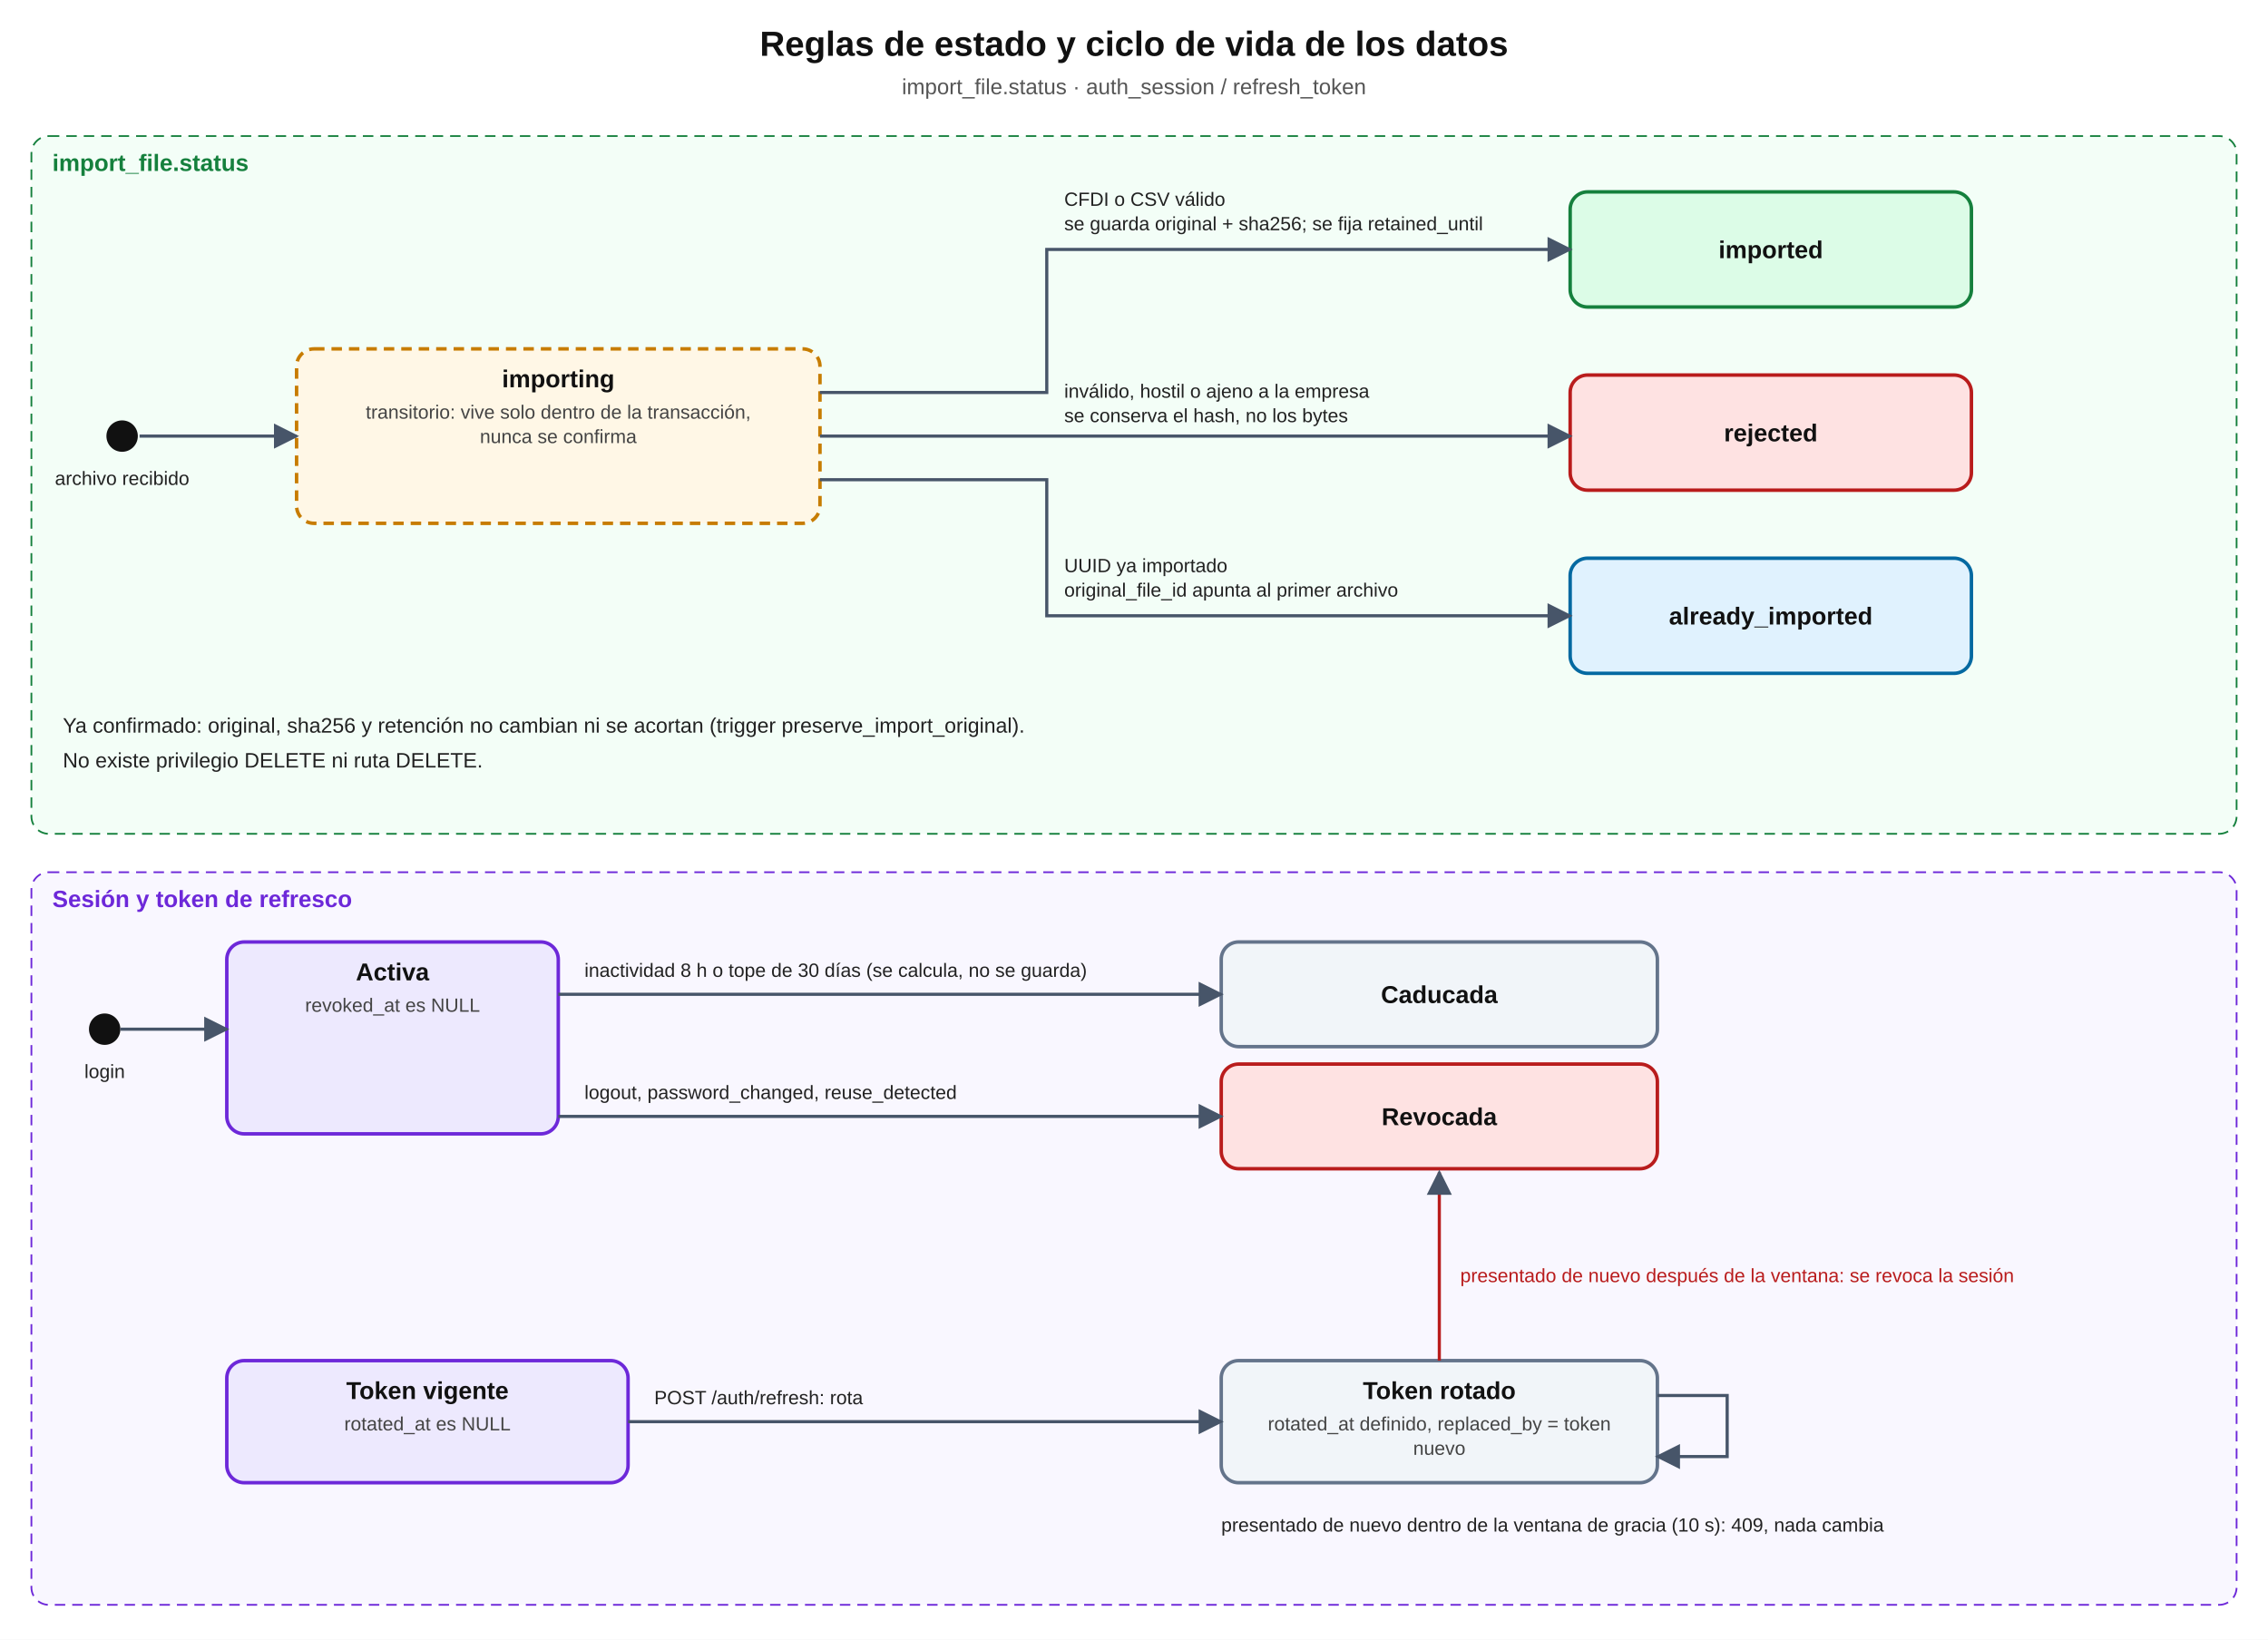
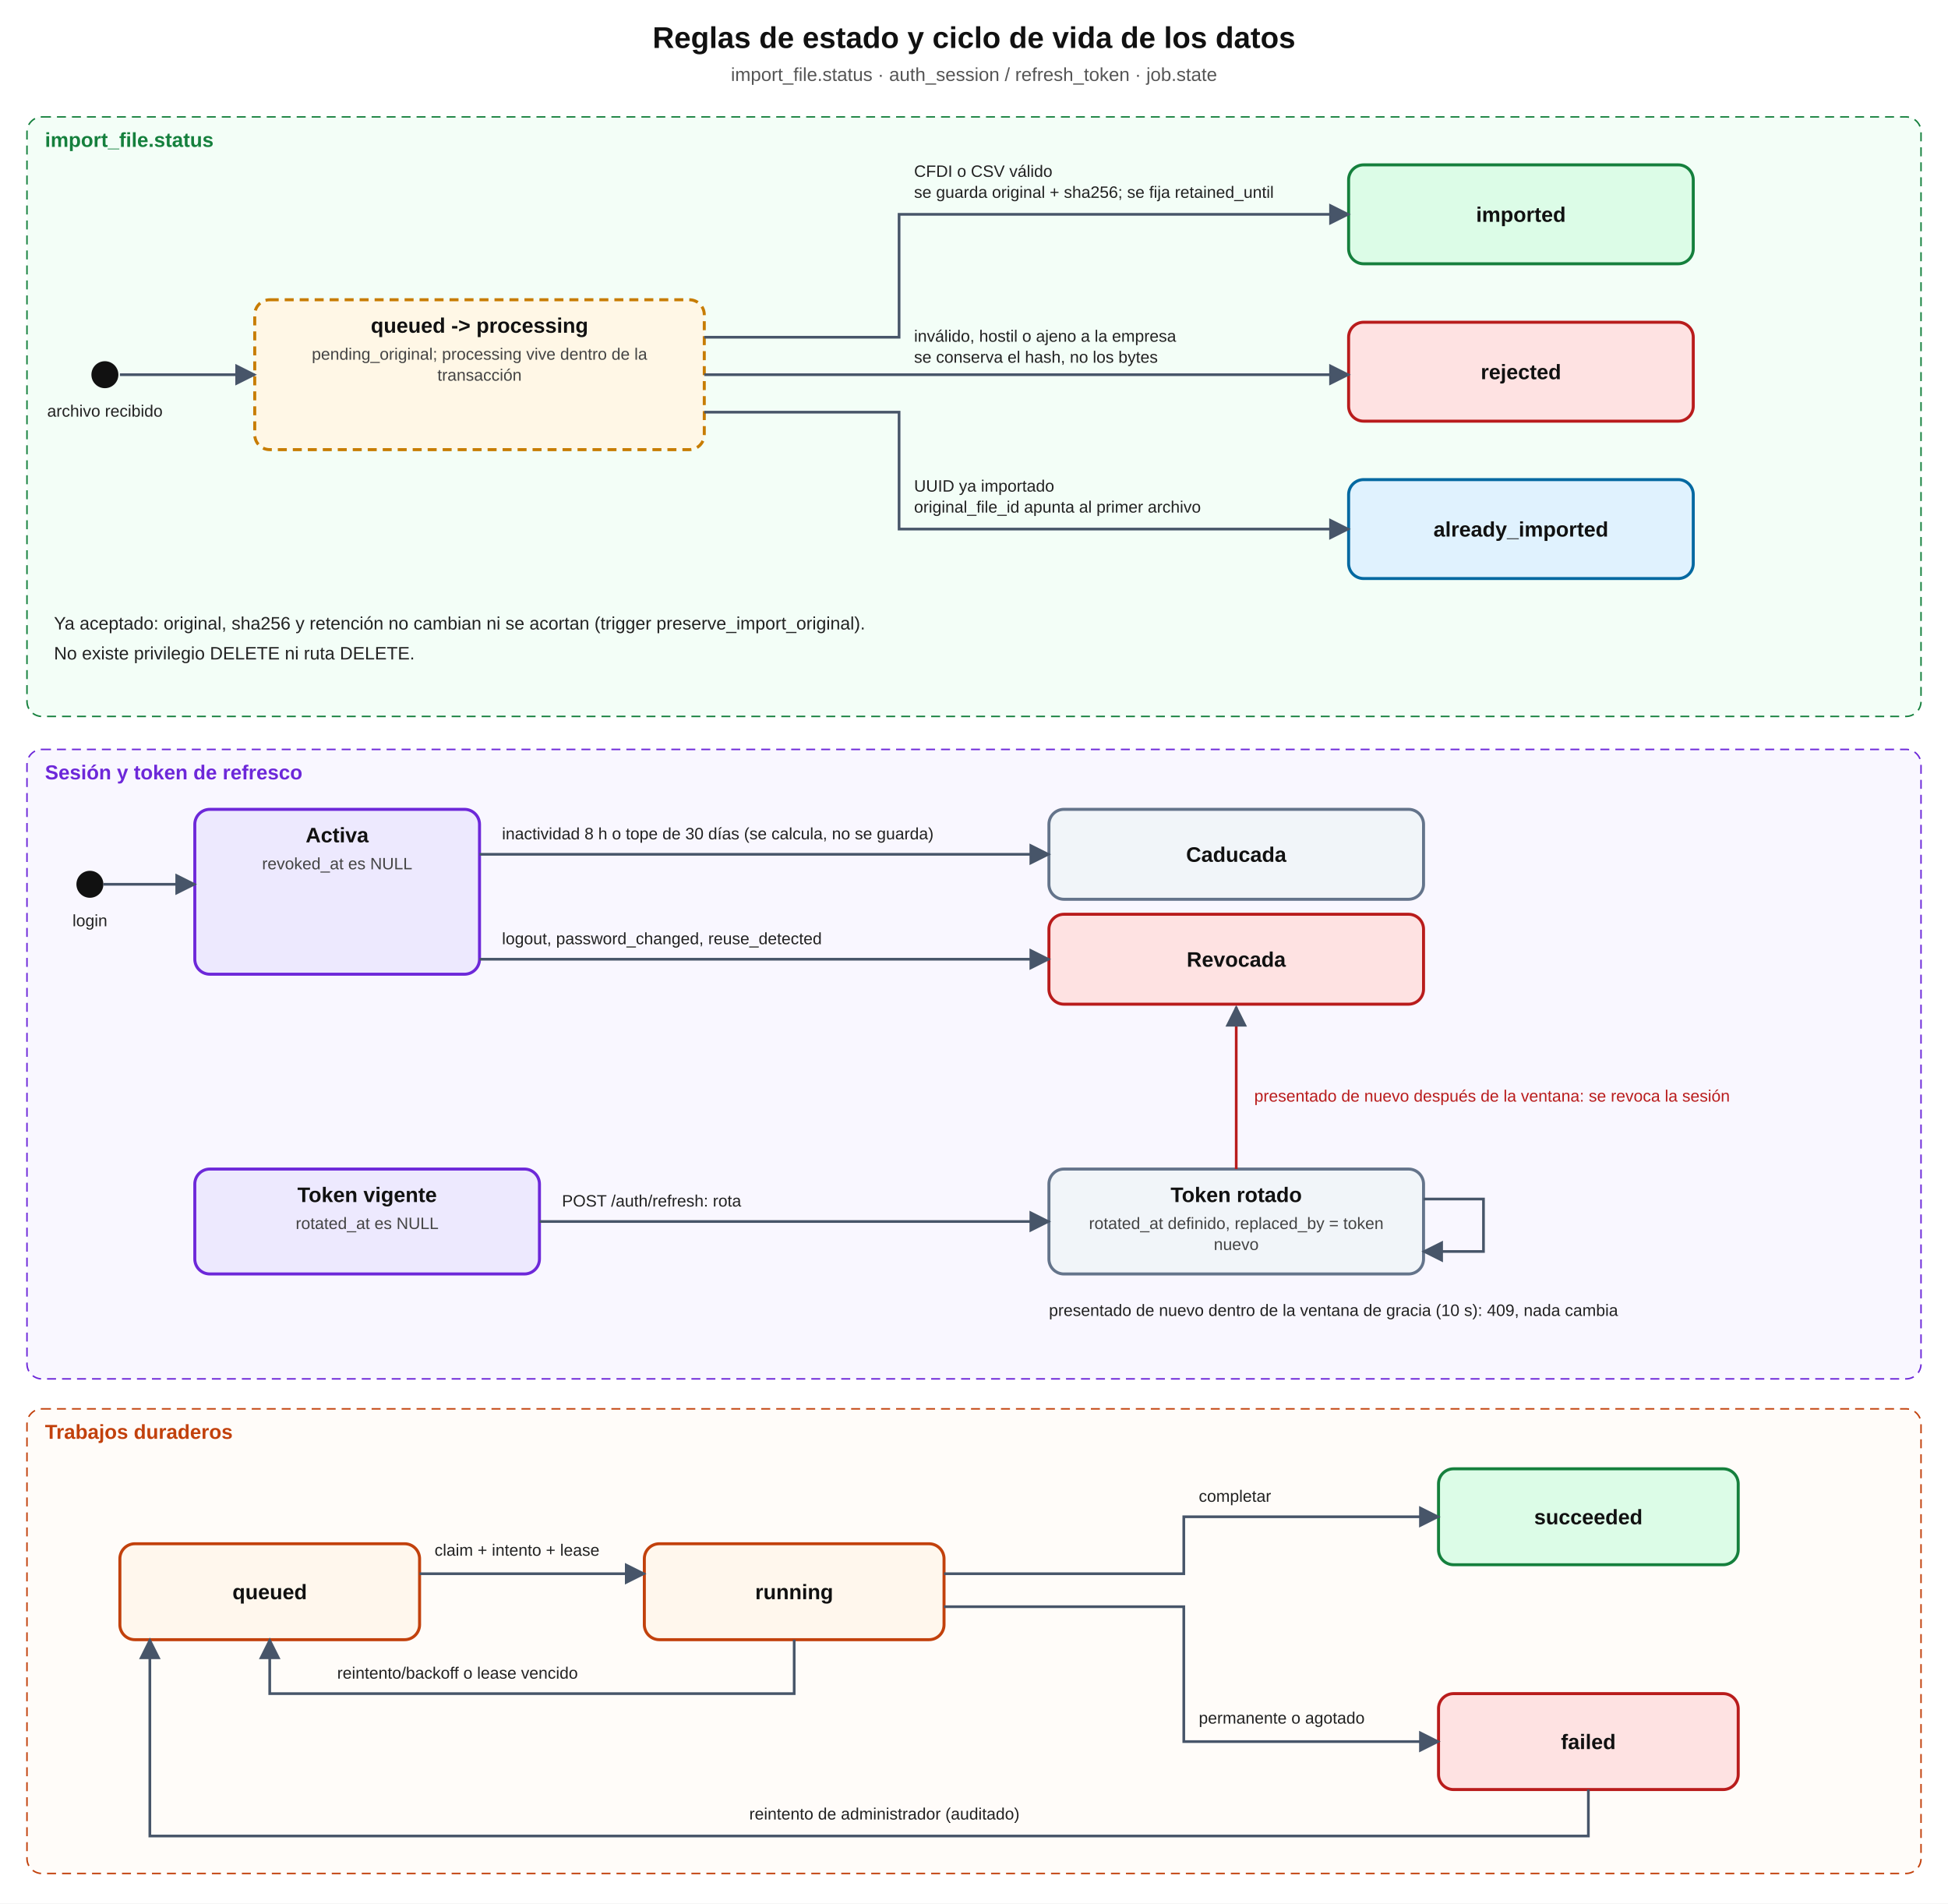
- <svg xmlns="http://www.w3.org/2000/svg" width="1300" height="940" viewBox="0 0 1300 940" font-family="Liberation Sans, Arial, sans-serif">
-   <rect width="1300" height="940" fill="#fff" />
+ <svg xmlns="http://www.w3.org/2000/svg" width="1300" height="1270" viewBox="0 0 1300 1270" font-family="Liberation Sans, Arial, sans-serif">
+   <rect width="1300" height="1270" fill="#fff" />
  <text x="650.0" y="32" text-anchor="middle" font-size="20" font-weight="bold" fill="#111">Reglas de estado y ciclo de vida de los datos</text>
-   <text x="650.0" y="54" text-anchor="middle" font-size="12.5" fill="#555">import_file.status · auth_session / refresh_token</text>
+   <text x="650.0" y="54" text-anchor="middle" font-size="12.5" fill="#555">import_file.status · auth_session / refresh_token · job.state</text>
  <defs>
    <marker id="arr" viewBox="0 0 10 10" refX="9" refY="5" markerWidth="8" markerHeight="8" orient="auto-start-reverse">
      <path d="M0 0 L10 5 L0 10 z" fill="#475569" />
    </marker>
  </defs>
  <rect x="18" y="78" width="1264" height="400" rx="10" fill="#dcfce7" fill-opacity="0.35" stroke="#15803d" stroke-dasharray="6 4" />
  <text x="30" y="98" font-size="13.5" font-weight="bold" fill="#15803d">import_file.status</text>
  <circle cx="70" cy="250" r="9" fill="#111" />
  <text x="70" y="278" text-anchor="middle" font-size="11" fill="#222">archivo recibido</text>
  <rect x="170" y="200" width="300" height="100" rx="10" fill="#fff7e6" stroke="#c77c00" stroke-width="2" stroke-dasharray="6 4" />
-   <text x="320.0" y="222" text-anchor="middle" font-size="14" font-weight="bold" fill="#111">importing</text>
-   <text x="320.0" y="240" text-anchor="middle" font-size="11" fill="#444">transitorio: vive solo dentro de la transacción,</text>
-   <text x="320.0" y="254" text-anchor="middle" font-size="11" fill="#444">nunca se confirma</text>
+   <text x="320.0" y="222" text-anchor="middle" font-size="14" font-weight="bold" fill="#111">queued -&gt; processing</text>
+   <text x="320.0" y="240" text-anchor="middle" font-size="11" fill="#444">pending_original; processing vive dentro de la</text>
+   <text x="320.0" y="254" text-anchor="middle" font-size="11" fill="#444">transacción</text>
  <path d="M80 250 L170 250" fill="none" stroke="#475569" stroke-width="1.8" marker-end="url(#arr)" />
  <rect x="900" y="110" width="230" height="66" rx="10" fill="#dcfce7" stroke="#15803d" stroke-width="2" />
  <text x="1015.0" y="148.0" text-anchor="middle" font-size="14" font-weight="bold" fill="#111">imported</text>
  <rect x="900" y="215" width="230" height="66" rx="10" fill="#fee2e2" stroke="#b91c1c" stroke-width="2" />
  <text x="1015.0" y="253.0" text-anchor="middle" font-size="14" font-weight="bold" fill="#111">rejected</text>
  <rect x="900" y="320" width="230" height="66" rx="10" fill="#e0f2fe" stroke="#0369a1" stroke-width="2" />
  <text x="1015.0" y="358.0" text-anchor="middle" font-size="14" font-weight="bold" fill="#111">already_imported</text>
  <path d="M470 225 L600 225 L600 143 L900 143" fill="none" stroke="#475569" stroke-width="1.8" marker-end="url(#arr)" />
  <text x="610" y="118" font-size="11" fill="#222" text-anchor="start">CFDI o CSV válido</text>
  <text x="610" y="132" font-size="11" fill="#222" text-anchor="start">se guarda original + sha256; se fija retained_until</text>
  <path d="M470 250 L900 250" fill="none" stroke="#475569" stroke-width="1.8" marker-end="url(#arr)" />
  <text x="610" y="228" font-size="11" fill="#222" text-anchor="start">inválido, hostil o ajeno a la empresa</text>
  <text x="610" y="242" font-size="11" fill="#222" text-anchor="start">se conserva el hash, no los bytes</text>
  <path d="M470 275 L600 275 L600 353 L900 353" fill="none" stroke="#475569" stroke-width="1.8" marker-end="url(#arr)" />
  <text x="610" y="328" font-size="11" fill="#222" text-anchor="start">UUID ya importado</text>
  <text x="610" y="342" font-size="11" fill="#222" text-anchor="start">original_file_id apunta al primer archivo</text>
-   <text x="36" y="420" font-size="12" fill="#222">Ya confirmado: original, sha256 y retención no cambian ni se acortan (trigger preserve_import_original).</text>
+   <text x="36" y="420" font-size="12" fill="#222">Ya aceptado: original, sha256 y retención no cambian ni se acortan (trigger preserve_import_original).</text>
  <text x="36" y="440" font-size="12" fill="#222">No existe privilegio DELETE ni ruta DELETE.</text>
  <rect x="18" y="500" width="1264" height="420" rx="10" fill="#ede9fe" fill-opacity="0.35" stroke="#6d28d9" stroke-dasharray="6 4" />
  <text x="30" y="520" font-size="13.5" font-weight="bold" fill="#6d28d9">Sesión y token de refresco</text>
  <circle cx="60" cy="590" r="9" fill="#111" />
  <text x="60" y="618" text-anchor="middle" font-size="11" fill="#222">login</text>
  <rect x="130" y="540" width="190" height="110" rx="10" fill="#ede9fe" stroke="#6d28d9" stroke-width="2" />
  <text x="225.0" y="562" text-anchor="middle" font-size="14" font-weight="bold" fill="#111">Activa</text>
  <text x="225.0" y="580" text-anchor="middle" font-size="11" fill="#444">revoked_at es NULL</text>
  <path d="M69 590 L130 590" fill="none" stroke="#475569" stroke-width="1.8" marker-end="url(#arr)" />
  <rect x="700" y="540" width="250" height="60" rx="10" fill="#f1f5f9" stroke="#64748b" stroke-width="2" />
  <text x="825.0" y="575.0" text-anchor="middle" font-size="14" font-weight="bold" fill="#111">Caducada</text>
  <rect x="700" y="610" width="250" height="60" rx="10" fill="#fee2e2" stroke="#b91c1c" stroke-width="2" />
  <text x="825.0" y="645.0" text-anchor="middle" font-size="14" font-weight="bold" fill="#111">Revocada</text>
  <path d="M320 570 L700 570" fill="none" stroke="#475569" stroke-width="1.8" marker-end="url(#arr)" />
  <text x="335" y="560" font-size="11" fill="#222" text-anchor="start">inactividad 8 h o tope de 30 días (se calcula, no se guarda)</text>
  <path d="M320 640 L700 640" fill="none" stroke="#475569" stroke-width="1.8" marker-end="url(#arr)" />
  <text x="335" y="630" font-size="11" fill="#222" text-anchor="start">logout, password_changed, reuse_detected</text>
  <rect x="130" y="780" width="230" height="70" rx="10" fill="#ede9fe" stroke="#6d28d9" stroke-width="2" />
  <text x="245.0" y="802" text-anchor="middle" font-size="14" font-weight="bold" fill="#111">Token vigente</text>
  <text x="245.0" y="820" text-anchor="middle" font-size="11" fill="#444">rotated_at es NULL</text>
  <rect x="700" y="780" width="250" height="70" rx="10" fill="#f1f5f9" stroke="#64748b" stroke-width="2" />
  <text x="825.0" y="802" text-anchor="middle" font-size="14" font-weight="bold" fill="#111">Token rotado</text>
  <text x="825.0" y="820" text-anchor="middle" font-size="11" fill="#444">rotated_at definido, replaced_by = token</text>
  <text x="825.0" y="834" text-anchor="middle" font-size="11" fill="#444">nuevo</text>
  <path d="M360 815 L700 815" fill="none" stroke="#475569" stroke-width="1.8" marker-end="url(#arr)" />
  <text x="375" y="805" font-size="11" fill="#222" text-anchor="start">POST /auth/refresh: rota</text>
  <path d="M950 800 L990 800 L990 835 L950 835" fill="none" stroke="#475569" stroke-width="1.8" marker-end="url(#arr)" />
  <text x="700" y="878" font-size="11" fill="#222">presentado de nuevo dentro de la ventana de gracia (10 s): 409, nada cambia</text>
  <path d="M825 780 L825 672" fill="none" stroke="#b91c1c" stroke-width="1.8" marker-end="url(#arr)" />
  <text x="837" y="735" font-size="11" fill="#b91c1c">presentado de nuevo después de la ventana: se revoca la sesión</text>
+   <rect x="18" y="940" width="1264" height="310" rx="10" fill="#fff7ed" fill-opacity="0.35" stroke="#c2410c" stroke-dasharray="6 4" />
+   <text x="30" y="960" font-size="13.5" font-weight="bold" fill="#c2410c">Trabajos duraderos</text>
+   <rect x="80" y="1030" width="200" height="64" rx="10" fill="#fff7ed" stroke="#c2410c" stroke-width="2" />
+   <text x="180.0" y="1067.0" text-anchor="middle" font-size="14" font-weight="bold" fill="#111">queued</text>
+   <rect x="430" y="1030" width="200" height="64" rx="10" fill="#fff7ed" stroke="#c2410c" stroke-width="2" />
+   <text x="530.0" y="1067.0" text-anchor="middle" font-size="14" font-weight="bold" fill="#111">running</text>
+   <rect x="960" y="980" width="200" height="64" rx="10" fill="#dcfce7" stroke="#15803d" stroke-width="2" />
+   <text x="1060.0" y="1017.0" text-anchor="middle" font-size="14" font-weight="bold" fill="#111">succeeded</text>
+   <rect x="960" y="1130" width="200" height="64" rx="10" fill="#fee2e2" stroke="#b91c1c" stroke-width="2" />
+   <text x="1060.0" y="1167.0" text-anchor="middle" font-size="14" font-weight="bold" fill="#111">failed</text>
+   <path d="M280 1050 L430 1050" fill="none" stroke="#475569" stroke-width="1.8" marker-end="url(#arr)" />
+   <text x="290" y="1038" font-size="11" fill="#222" text-anchor="start">claim + intento + lease</text>
+   <path d="M630 1050 L790 1050 L790 1012 L960 1012" fill="none" stroke="#475569" stroke-width="1.8" marker-end="url(#arr)" />
+   <text x="800" y="1002" font-size="11" fill="#222" text-anchor="start">completar</text>
+   <path d="M630 1072 L790 1072 L790 1162 L960 1162" fill="none" stroke="#475569" stroke-width="1.8" marker-end="url(#arr)" />
+   <text x="800" y="1150" font-size="11" fill="#222" text-anchor="start">permanente o agotado</text>
+   <path d="M530 1094 L530 1130 L180 1130 L180 1094" fill="none" stroke="#475569" stroke-width="1.8" marker-end="url(#arr)" />
+   <text x="225" y="1120" font-size="11" fill="#222" text-anchor="start">reintento/backoff o lease vencido</text>
+   <path d="M1060 1194 L1060 1225 L100 1225 L100 1094" fill="none" stroke="#475569" stroke-width="1.8" marker-end="url(#arr)" />
+   <text x="500" y="1214" font-size="11" fill="#222" text-anchor="start">reintento de administrador (auditado)</text>
</svg>
